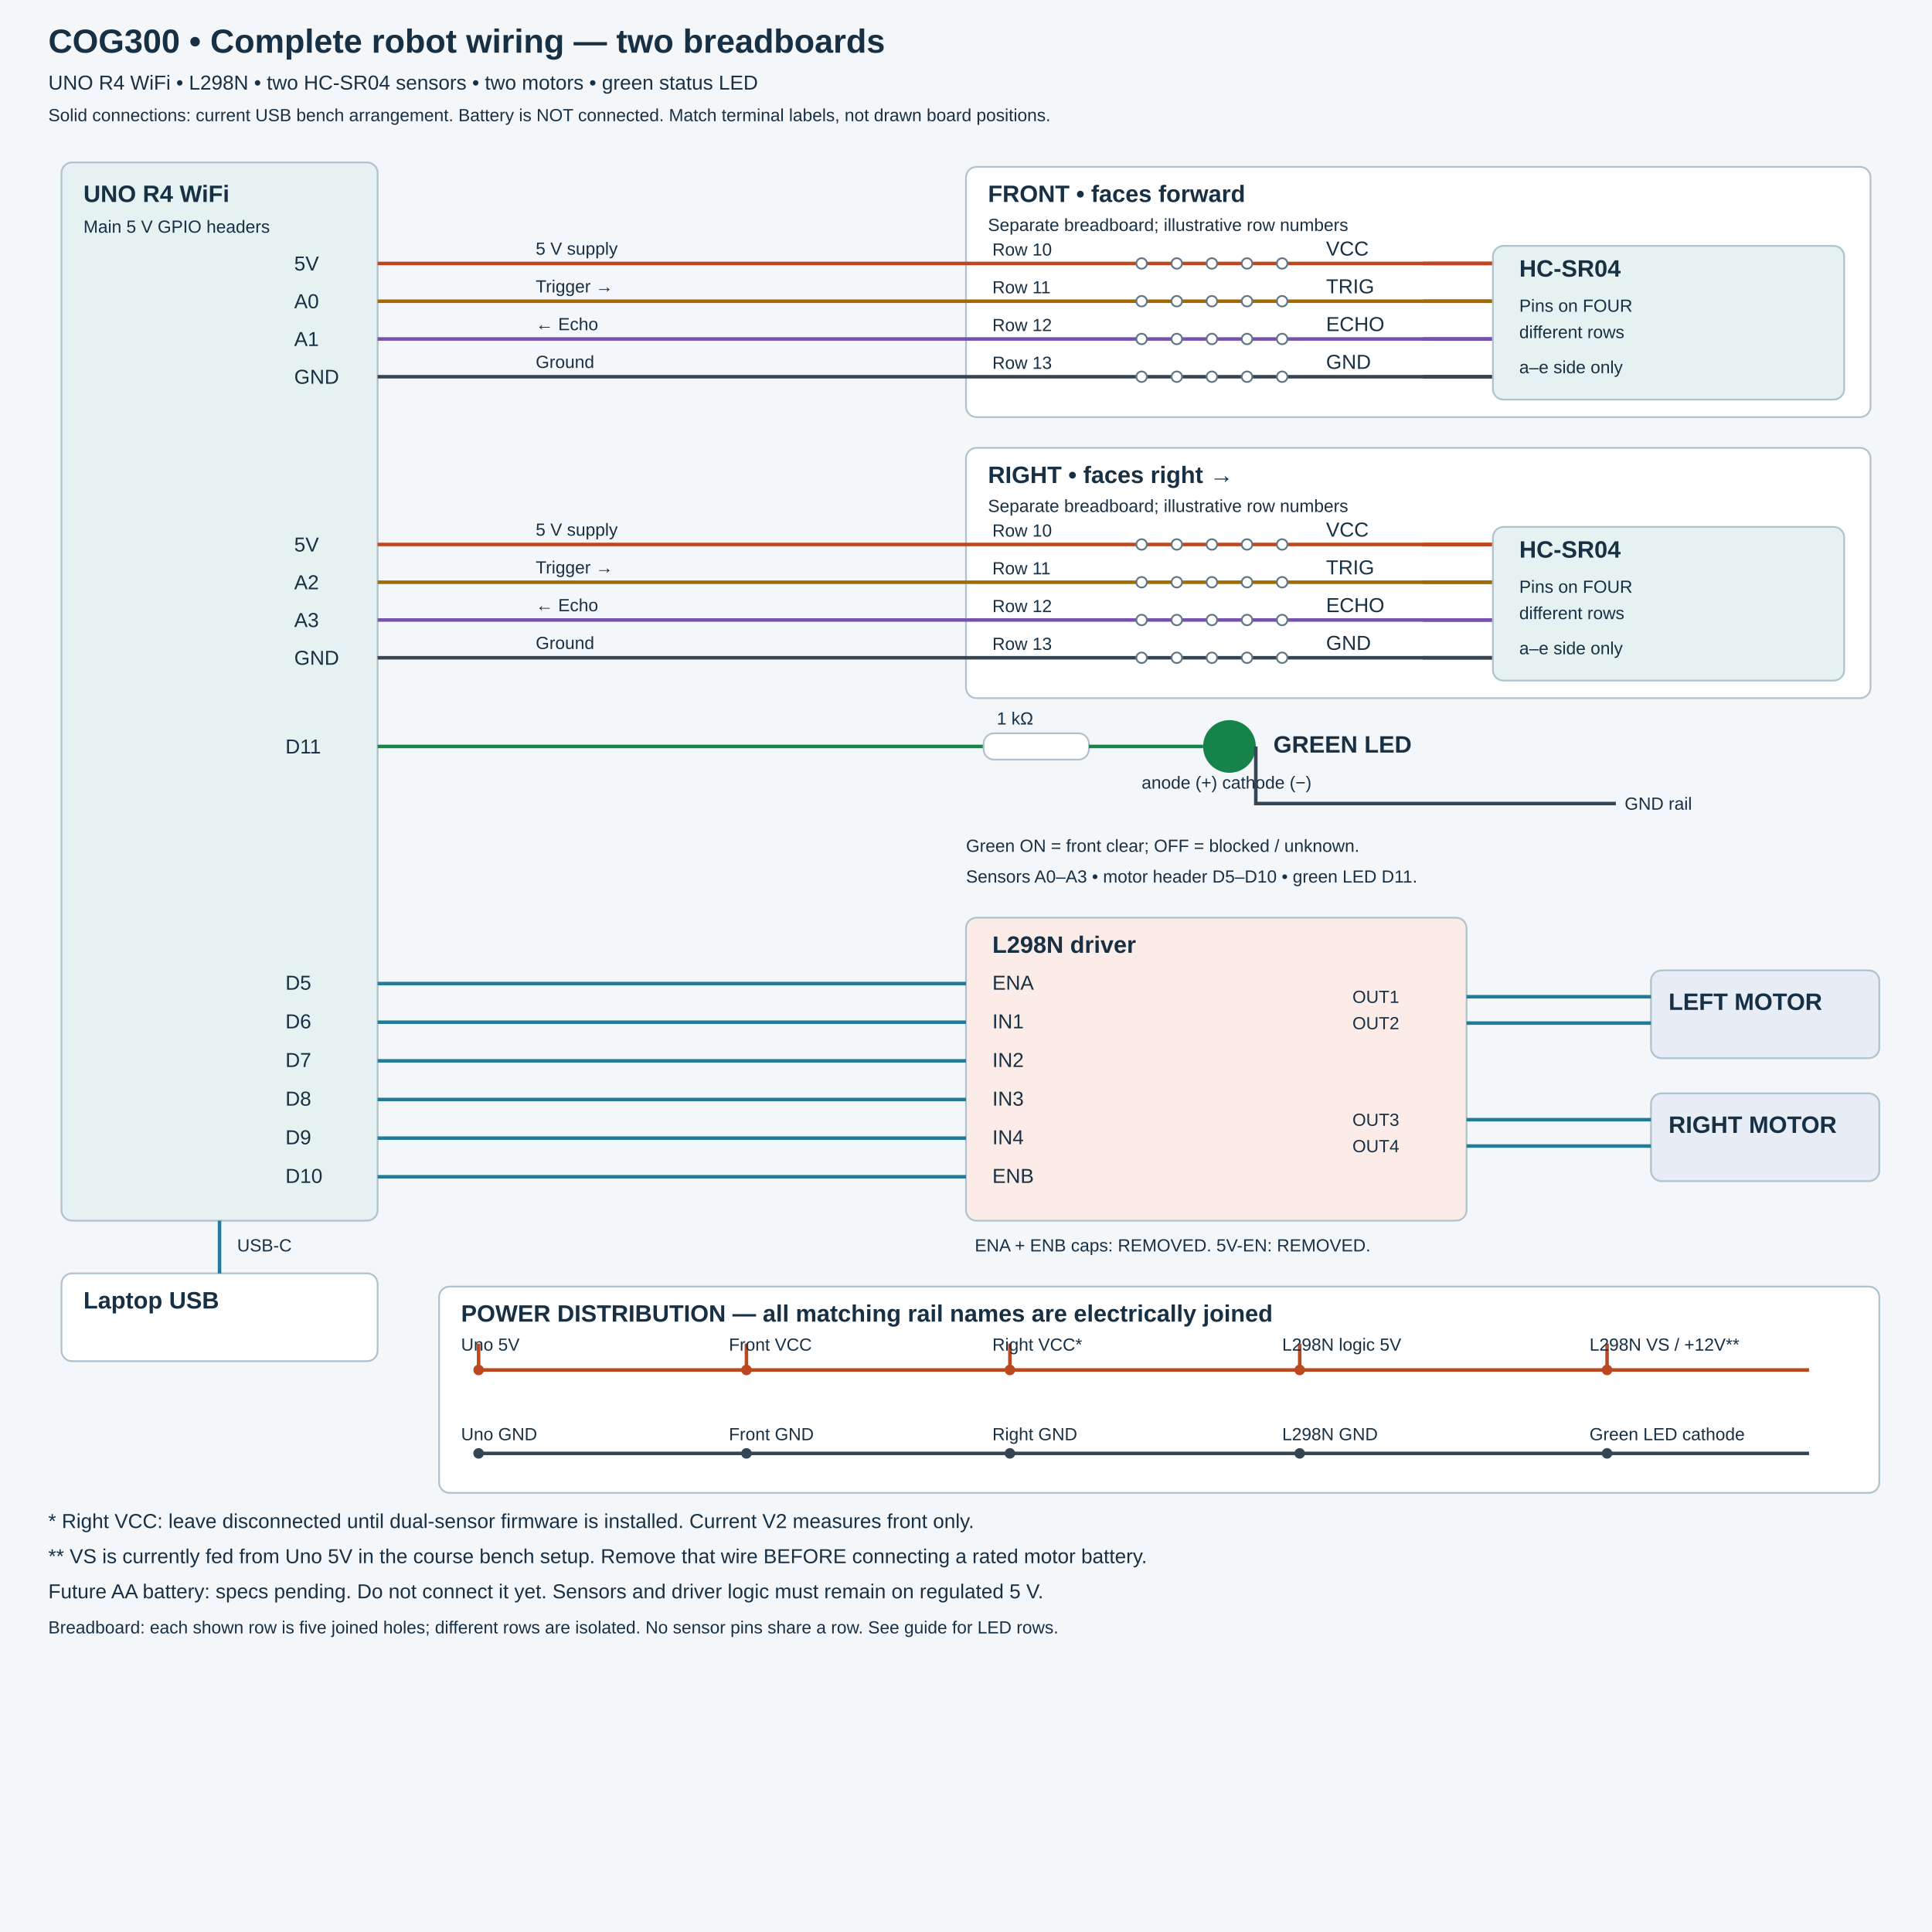
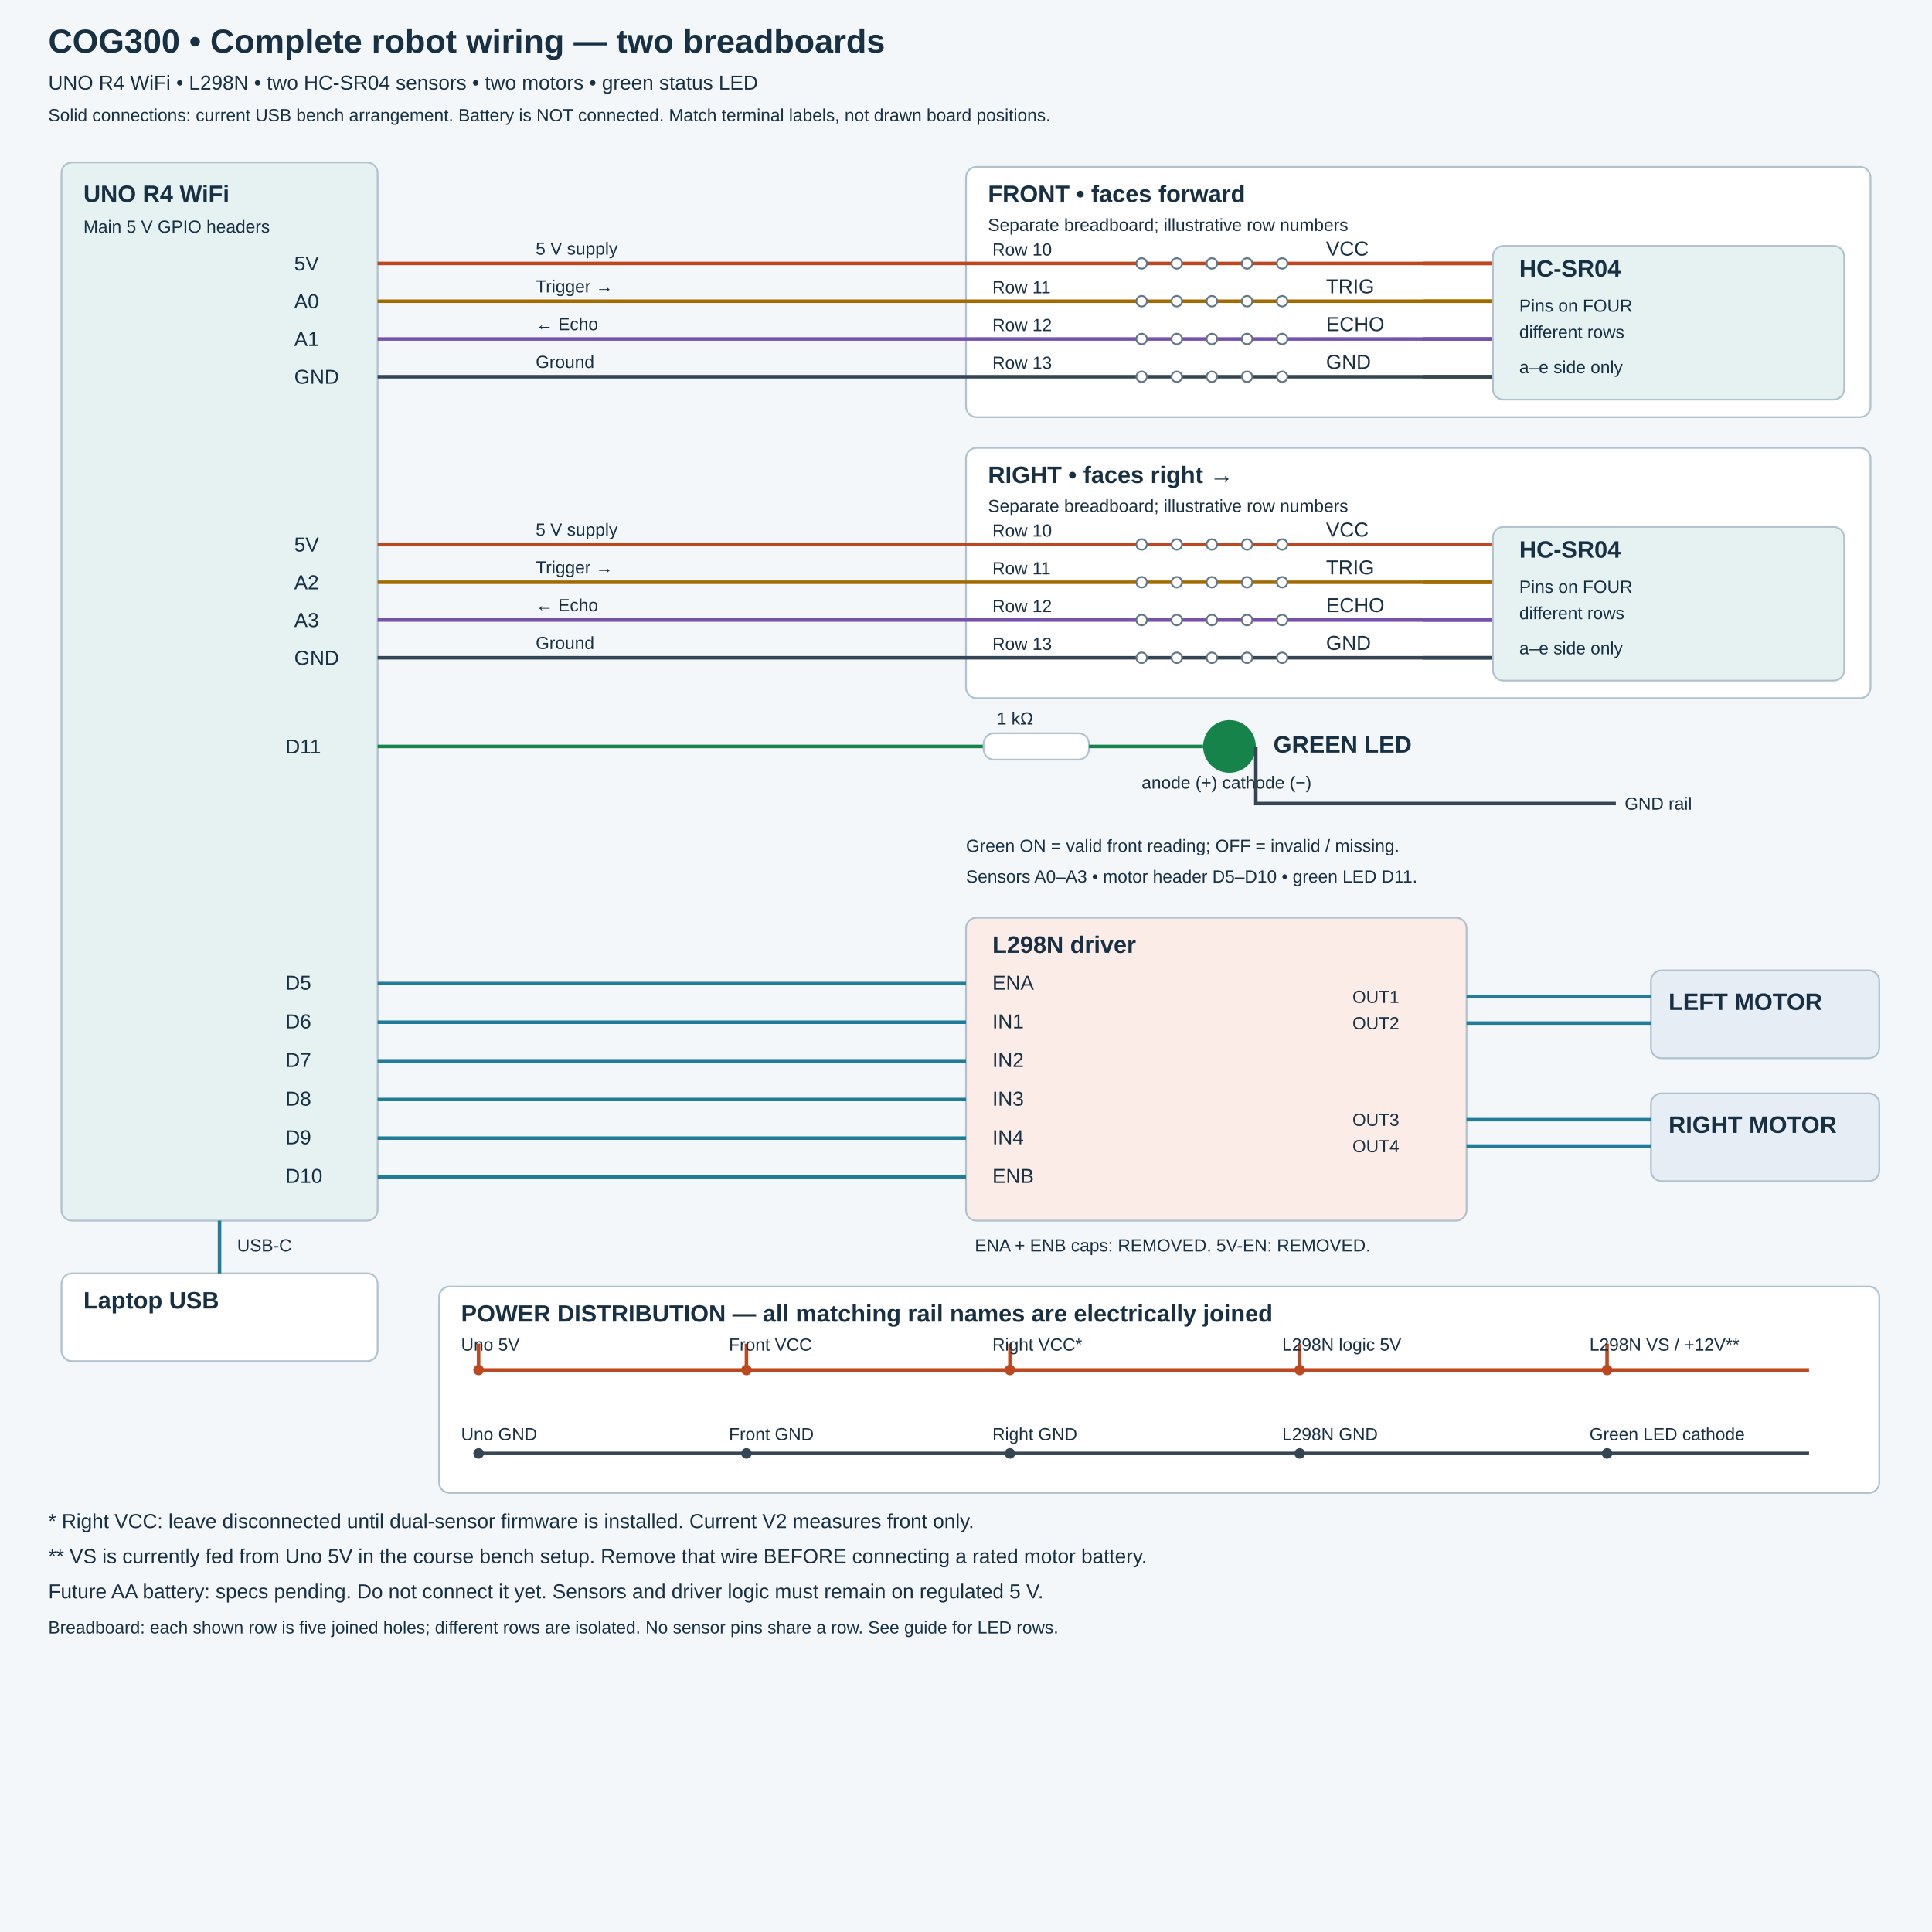
<svg xmlns="http://www.w3.org/2000/svg" width="2200" height="2200" viewBox="0 0 2200 2200">
  <rect width="2200" height="2200" fill="#f4f7fa" />
  <style>text{font-family:Arial,sans-serif;fill:#183044}.title{font-size:38px;font-weight:bold}.head{font-size:27px;font-weight:bold}.body{font-size:23px}.small{font-size:20px}</style>
  <text x="55" y="60" class="title">COG300 • Complete robot wiring — two breadboards</text>
  <text x="55" y="102" class="body">UNO R4 WiFi • L298N • two HC-SR04 sensors • two motors • green status LED</text>
  <text x="55" y="138" class="small">Solid connections: current USB bench arrangement. Battery is NOT connected. Match terminal labels, not drawn board positions.</text>
  <rect x="70" y="185" width="360" height="1205" rx="12" fill="#e5f2f1" stroke="#afc2ce" stroke-width="2" />
  <text x="95" y="230" class="head">UNO R4 WiFi</text>
  <text x="95" y="265" class="small">Main 5 V GPIO headers</text>
  <rect x="70" y="1450" width="360" height="100" rx="12" fill="#fff" stroke="#afc2ce" stroke-width="2" />
  <text x="95" y="1490" class="head">Laptop USB</text>
  <polyline points="250,1450 250,1390" fill="none" stroke="#227b98" stroke-width="4" />
  <text x="270" y="1425" class="small">USB-C</text>
  <rect x="1100" y="190" width="1030" height="285" rx="12" fill="#fff" stroke="#afc2ce" stroke-width="2" />
  <text x="1125" y="230" class="head">FRONT • faces forward</text>
  <text x="1125" y="263" class="small">Separate breadboard; illustrative row numbers</text>
  <text x="335" y="308" class="body">5V</text>
  <polyline points="430,300 1100,300" fill="none" stroke="#bd481f" stroke-width="4" />
  <text x="610" y="290" class="small">5 V supply</text>
  <polyline points="1100,300 1700,300" fill="none" stroke="#bd481f" stroke-width="4" />
  <circle cx="1300" cy="300" r="6" fill="white" stroke="#617785" stroke-width="2" />
  <circle cx="1340" cy="300" r="6" fill="white" stroke="#617785" stroke-width="2" />
  <circle cx="1380" cy="300" r="6" fill="white" stroke="#617785" stroke-width="2" />
  <circle cx="1420" cy="300" r="6" fill="white" stroke="#617785" stroke-width="2" />
  <circle cx="1460" cy="300" r="6" fill="white" stroke="#617785" stroke-width="2" />
  <text x="1130" y="291" class="small">Row 10</text>
  <text x="1510" y="291" class="body">VCC</text>
  <polyline points="1620,300 1700,300" fill="none" stroke="#bd481f" stroke-width="4" />
  <text x="335" y="351" class="body">A0</text>
  <polyline points="430,343 1100,343" fill="none" stroke="#a16b00" stroke-width="4" />
  <text x="610" y="333" class="small">Trigger →</text>
  <polyline points="1100,343 1700,343" fill="none" stroke="#a16b00" stroke-width="4" />
  <circle cx="1300" cy="343" r="6" fill="white" stroke="#617785" stroke-width="2" />
  <circle cx="1340" cy="343" r="6" fill="white" stroke="#617785" stroke-width="2" />
  <circle cx="1380" cy="343" r="6" fill="white" stroke="#617785" stroke-width="2" />
  <circle cx="1420" cy="343" r="6" fill="white" stroke="#617785" stroke-width="2" />
  <circle cx="1460" cy="343" r="6" fill="white" stroke="#617785" stroke-width="2" />
  <text x="1130" y="334" class="small">Row 11</text>
  <text x="1510" y="334" class="body">TRIG</text>
  <polyline points="1620,343 1700,343" fill="none" stroke="#a16b00" stroke-width="4" />
  <text x="335" y="394" class="body">A1</text>
  <polyline points="430,386 1100,386" fill="none" stroke="#7752ad" stroke-width="4" />
  <text x="610" y="376" class="small">← Echo</text>
  <polyline points="1100,386 1700,386" fill="none" stroke="#7752ad" stroke-width="4" />
  <circle cx="1300" cy="386" r="6" fill="white" stroke="#617785" stroke-width="2" />
  <circle cx="1340" cy="386" r="6" fill="white" stroke="#617785" stroke-width="2" />
  <circle cx="1380" cy="386" r="6" fill="white" stroke="#617785" stroke-width="2" />
  <circle cx="1420" cy="386" r="6" fill="white" stroke="#617785" stroke-width="2" />
  <circle cx="1460" cy="386" r="6" fill="white" stroke="#617785" stroke-width="2" />
  <text x="1130" y="377" class="small">Row 12</text>
  <text x="1510" y="377" class="body">ECHO</text>
  <polyline points="1620,386 1700,386" fill="none" stroke="#7752ad" stroke-width="4" />
  <text x="335" y="437" class="body">GND</text>
  <polyline points="430,429 1100,429" fill="none" stroke="#344554" stroke-width="4" />
  <text x="610" y="419" class="small">Ground</text>
  <polyline points="1100,429 1700,429" fill="none" stroke="#344554" stroke-width="4" />
  <circle cx="1300" cy="429" r="6" fill="white" stroke="#617785" stroke-width="2" />
  <circle cx="1340" cy="429" r="6" fill="white" stroke="#617785" stroke-width="2" />
  <circle cx="1380" cy="429" r="6" fill="white" stroke="#617785" stroke-width="2" />
  <circle cx="1420" cy="429" r="6" fill="white" stroke="#617785" stroke-width="2" />
  <circle cx="1460" cy="429" r="6" fill="white" stroke="#617785" stroke-width="2" />
  <text x="1130" y="420" class="small">Row 13</text>
  <text x="1510" y="420" class="body">GND</text>
  <polyline points="1620,429 1700,429" fill="none" stroke="#344554" stroke-width="4" />
  <rect x="1700" y="280" width="400" height="175" rx="12" fill="#e5f2f1" stroke="#afc2ce" stroke-width="2" />
  <text x="1730" y="315" class="head">HC-SR04</text>
  <text x="1730" y="355" class="small">Pins on FOUR</text>
  <text x="1730" y="385" class="small">different rows</text>
  <text x="1730" y="425" class="small">a–e side only</text>
  <rect x="1100" y="510" width="1030" height="285" rx="12" fill="#fff" stroke="#afc2ce" stroke-width="2" />
  <text x="1125" y="550" class="head">RIGHT • faces right →</text>
  <text x="1125" y="583" class="small">Separate breadboard; illustrative row numbers</text>
  <text x="335" y="628" class="body">5V</text>
  <polyline points="430,620 1100,620" fill="none" stroke="#bd481f" stroke-width="4" />
  <text x="610" y="610" class="small">5 V supply</text>
  <polyline points="1100,620 1700,620" fill="none" stroke="#bd481f" stroke-width="4" />
  <circle cx="1300" cy="620" r="6" fill="white" stroke="#617785" stroke-width="2" />
  <circle cx="1340" cy="620" r="6" fill="white" stroke="#617785" stroke-width="2" />
  <circle cx="1380" cy="620" r="6" fill="white" stroke="#617785" stroke-width="2" />
  <circle cx="1420" cy="620" r="6" fill="white" stroke="#617785" stroke-width="2" />
  <circle cx="1460" cy="620" r="6" fill="white" stroke="#617785" stroke-width="2" />
  <text x="1130" y="611" class="small">Row 10</text>
  <text x="1510" y="611" class="body">VCC</text>
  <polyline points="1620,620 1700,620" fill="none" stroke="#bd481f" stroke-width="4" />
  <text x="335" y="671" class="body">A2</text>
  <polyline points="430,663 1100,663" fill="none" stroke="#a16b00" stroke-width="4" />
  <text x="610" y="653" class="small">Trigger →</text>
  <polyline points="1100,663 1700,663" fill="none" stroke="#a16b00" stroke-width="4" />
  <circle cx="1300" cy="663" r="6" fill="white" stroke="#617785" stroke-width="2" />
  <circle cx="1340" cy="663" r="6" fill="white" stroke="#617785" stroke-width="2" />
  <circle cx="1380" cy="663" r="6" fill="white" stroke="#617785" stroke-width="2" />
  <circle cx="1420" cy="663" r="6" fill="white" stroke="#617785" stroke-width="2" />
  <circle cx="1460" cy="663" r="6" fill="white" stroke="#617785" stroke-width="2" />
  <text x="1130" y="654" class="small">Row 11</text>
  <text x="1510" y="654" class="body">TRIG</text>
  <polyline points="1620,663 1700,663" fill="none" stroke="#a16b00" stroke-width="4" />
  <text x="335" y="714" class="body">A3</text>
  <polyline points="430,706 1100,706" fill="none" stroke="#7752ad" stroke-width="4" />
  <text x="610" y="696" class="small">← Echo</text>
  <polyline points="1100,706 1700,706" fill="none" stroke="#7752ad" stroke-width="4" />
  <circle cx="1300" cy="706" r="6" fill="white" stroke="#617785" stroke-width="2" />
  <circle cx="1340" cy="706" r="6" fill="white" stroke="#617785" stroke-width="2" />
  <circle cx="1380" cy="706" r="6" fill="white" stroke="#617785" stroke-width="2" />
  <circle cx="1420" cy="706" r="6" fill="white" stroke="#617785" stroke-width="2" />
  <circle cx="1460" cy="706" r="6" fill="white" stroke="#617785" stroke-width="2" />
  <text x="1130" y="697" class="small">Row 12</text>
  <text x="1510" y="697" class="body">ECHO</text>
  <polyline points="1620,706 1700,706" fill="none" stroke="#7752ad" stroke-width="4" />
  <text x="335" y="757" class="body">GND</text>
  <polyline points="430,749 1100,749" fill="none" stroke="#344554" stroke-width="4" />
  <text x="610" y="739" class="small">Ground</text>
  <polyline points="1100,749 1700,749" fill="none" stroke="#344554" stroke-width="4" />
  <circle cx="1300" cy="749" r="6" fill="white" stroke="#617785" stroke-width="2" />
  <circle cx="1340" cy="749" r="6" fill="white" stroke="#617785" stroke-width="2" />
  <circle cx="1380" cy="749" r="6" fill="white" stroke="#617785" stroke-width="2" />
  <circle cx="1420" cy="749" r="6" fill="white" stroke="#617785" stroke-width="2" />
  <circle cx="1460" cy="749" r="6" fill="white" stroke="#617785" stroke-width="2" />
  <text x="1130" y="740" class="small">Row 13</text>
  <text x="1510" y="740" class="body">GND</text>
  <polyline points="1620,749 1700,749" fill="none" stroke="#344554" stroke-width="4" />
  <rect x="1700" y="600" width="400" height="175" rx="12" fill="#e5f2f1" stroke="#afc2ce" stroke-width="2" />
  <text x="1730" y="635" class="head">HC-SR04</text>
  <text x="1730" y="675" class="small">Pins on FOUR</text>
  <text x="1730" y="705" class="small">different rows</text>
  <text x="1730" y="745" class="small">a–e side only</text>
  <text x="325" y="858" class="body">D11</text>
  <polyline points="430,850 1120,850" fill="none" stroke="#16834a" stroke-width="4" />
  <rect x="1120" y="835" width="120" height="30" rx="12" fill="#fff" stroke="#afc2ce" stroke-width="2" />
  <text x="1135" y="825" class="small">1 kΩ</text>
  <polyline points="1240,850 1370,850" fill="none" stroke="#16834a" stroke-width="4" />
  <circle cx="1400" cy="850" r="30" fill="#16834a" />
  <text x="1450" y="857" class="head">GREEN LED</text>
  <text x="1300" y="898" class="small">anode (+)     cathode (−)</text>
  <polyline points="1430,850 1430,915 1840,915" fill="none" stroke="#344554" stroke-width="4" />
  <text x="1850" y="922" class="small">GND rail</text>
-   <text x="1100" y="970" class="small">Green ON = front clear; OFF = blocked / unknown.</text>
+   <text x="1100" y="970" class="small">Green ON = valid front reading; OFF = invalid / missing.</text>
  <text x="1100" y="1005" class="small">Sensors A0–A3 • motor header D5–D10 • green LED D11.</text>
  <rect x="1100" y="1045" width="570" height="345" rx="12" fill="#fcece7" stroke="#afc2ce" stroke-width="2" />
  <text x="1130" y="1085" class="head">L298N driver</text>
  <text x="325" y="1127" class="body">D5</text>
  <polyline points="430,1120 1100,1120" fill="none" stroke="#227b98" stroke-width="4" />
  <text x="1130" y="1127" class="body">ENA</text>
  <text x="325" y="1171" class="body">D6</text>
  <polyline points="430,1164 1100,1164" fill="none" stroke="#227b98" stroke-width="4" />
  <text x="1130" y="1171" class="body">IN1</text>
  <text x="325" y="1215" class="body">D7</text>
  <polyline points="430,1208 1100,1208" fill="none" stroke="#227b98" stroke-width="4" />
  <text x="1130" y="1215" class="body">IN2</text>
  <text x="325" y="1259" class="body">D8</text>
  <polyline points="430,1252 1100,1252" fill="none" stroke="#227b98" stroke-width="4" />
  <text x="1130" y="1259" class="body">IN3</text>
  <text x="325" y="1303" class="body">D9</text>
  <polyline points="430,1296 1100,1296" fill="none" stroke="#227b98" stroke-width="4" />
  <text x="1130" y="1303" class="body">IN4</text>
  <text x="325" y="1347" class="body">D10</text>
  <polyline points="430,1340 1100,1340" fill="none" stroke="#227b98" stroke-width="4" />
  <text x="1130" y="1347" class="body">ENB</text>
  <rect x="1880" y="1105" width="260" height="100" rx="12" fill="#e7edf5" stroke="#afc2ce" stroke-width="2" />
  <text x="1900" y="1150" class="head">LEFT MOTOR</text>
  <text x="1540" y="1142" class="small">OUT1</text>
  <polyline points="1670,1135 1880,1135" fill="none" stroke="#227b98" stroke-width="4" />
  <text x="1540" y="1172" class="small">OUT2</text>
  <polyline points="1670,1165 1880,1165" fill="none" stroke="#227b98" stroke-width="4" />
  <rect x="1880" y="1245" width="260" height="100" rx="12" fill="#e7edf5" stroke="#afc2ce" stroke-width="2" />
  <text x="1900" y="1290" class="head">RIGHT MOTOR</text>
  <text x="1540" y="1282" class="small">OUT3</text>
  <polyline points="1670,1275 1880,1275" fill="none" stroke="#227b98" stroke-width="4" />
  <text x="1540" y="1312" class="small">OUT4</text>
  <polyline points="1670,1305 1880,1305" fill="none" stroke="#227b98" stroke-width="4" />
  <text x="1110" y="1425" class="small">ENA + ENB caps: REMOVED. 5V-EN: REMOVED.</text>
  <rect x="500" y="1465" width="1640" height="235" rx="12" fill="#fff" stroke="#afc2ce" stroke-width="2" />
  <text x="525" y="1505" class="head">POWER DISTRIBUTION — all matching rail names are electrically joined</text>
  <polyline points="545,1560 2060,1560" fill="none" stroke="#bd481f" stroke-width="4" />
  <circle cx="545" cy="1560" r="6" fill="#bd481f" />
  <polyline points="545,1560 545,1530" fill="none" stroke="#bd481f" stroke-width="4" />
  <text x="525" y="1538" class="small">Uno 5V</text>
  <circle cx="850" cy="1560" r="6" fill="#bd481f" />
  <polyline points="850,1560 850,1530" fill="none" stroke="#bd481f" stroke-width="4" />
  <text x="830" y="1538" class="small">Front VCC</text>
  <circle cx="1150" cy="1560" r="6" fill="#bd481f" />
  <polyline points="1150,1560 1150,1530" fill="none" stroke="#bd481f" stroke-width="4" />
  <text x="1130" y="1538" class="small">Right VCC*</text>
  <circle cx="1480" cy="1560" r="6" fill="#bd481f" />
  <polyline points="1480,1560 1480,1530" fill="none" stroke="#bd481f" stroke-width="4" />
  <text x="1460" y="1538" class="small">L298N logic 5V</text>
  <circle cx="1830" cy="1560" r="6" fill="#bd481f" />
  <polyline points="1830,1560 1830,1530" fill="none" stroke="#bd481f" stroke-width="4" />
  <text x="1810" y="1538" class="small">L298N VS / +12V**</text>
  <polyline points="545,1655 2060,1655" fill="none" stroke="#344554" stroke-width="4" />
  <circle cx="545" cy="1655" r="6" fill="#344554" />
  <text x="525" y="1640" class="small">Uno GND</text>
  <circle cx="850" cy="1655" r="6" fill="#344554" />
  <text x="830" y="1640" class="small">Front GND</text>
  <circle cx="1150" cy="1655" r="6" fill="#344554" />
  <text x="1130" y="1640" class="small">Right GND</text>
  <circle cx="1480" cy="1655" r="6" fill="#344554" />
  <text x="1460" y="1640" class="small">L298N GND</text>
  <circle cx="1830" cy="1655" r="6" fill="#344554" />
  <text x="1810" y="1640" class="small">Green LED cathode</text>
  <text x="55" y="1740" class="body">* Right VCC: leave disconnected until dual-sensor firmware is installed. Current V2 measures front only.</text>
  <text x="55" y="1780" class="body">** VS is currently fed from Uno 5V in the course bench setup. Remove that wire BEFORE connecting a rated motor battery.</text>
  <text x="55" y="1820" class="body">Future AA battery: specs pending. Do not connect it yet. Sensors and driver logic must remain on regulated 5 V.</text>
  <text x="55" y="1860" class="small">Breadboard: each shown row is five joined holes; different rows are isolated. No sensor pins share a row. See guide for LED rows.</text>
</svg>
